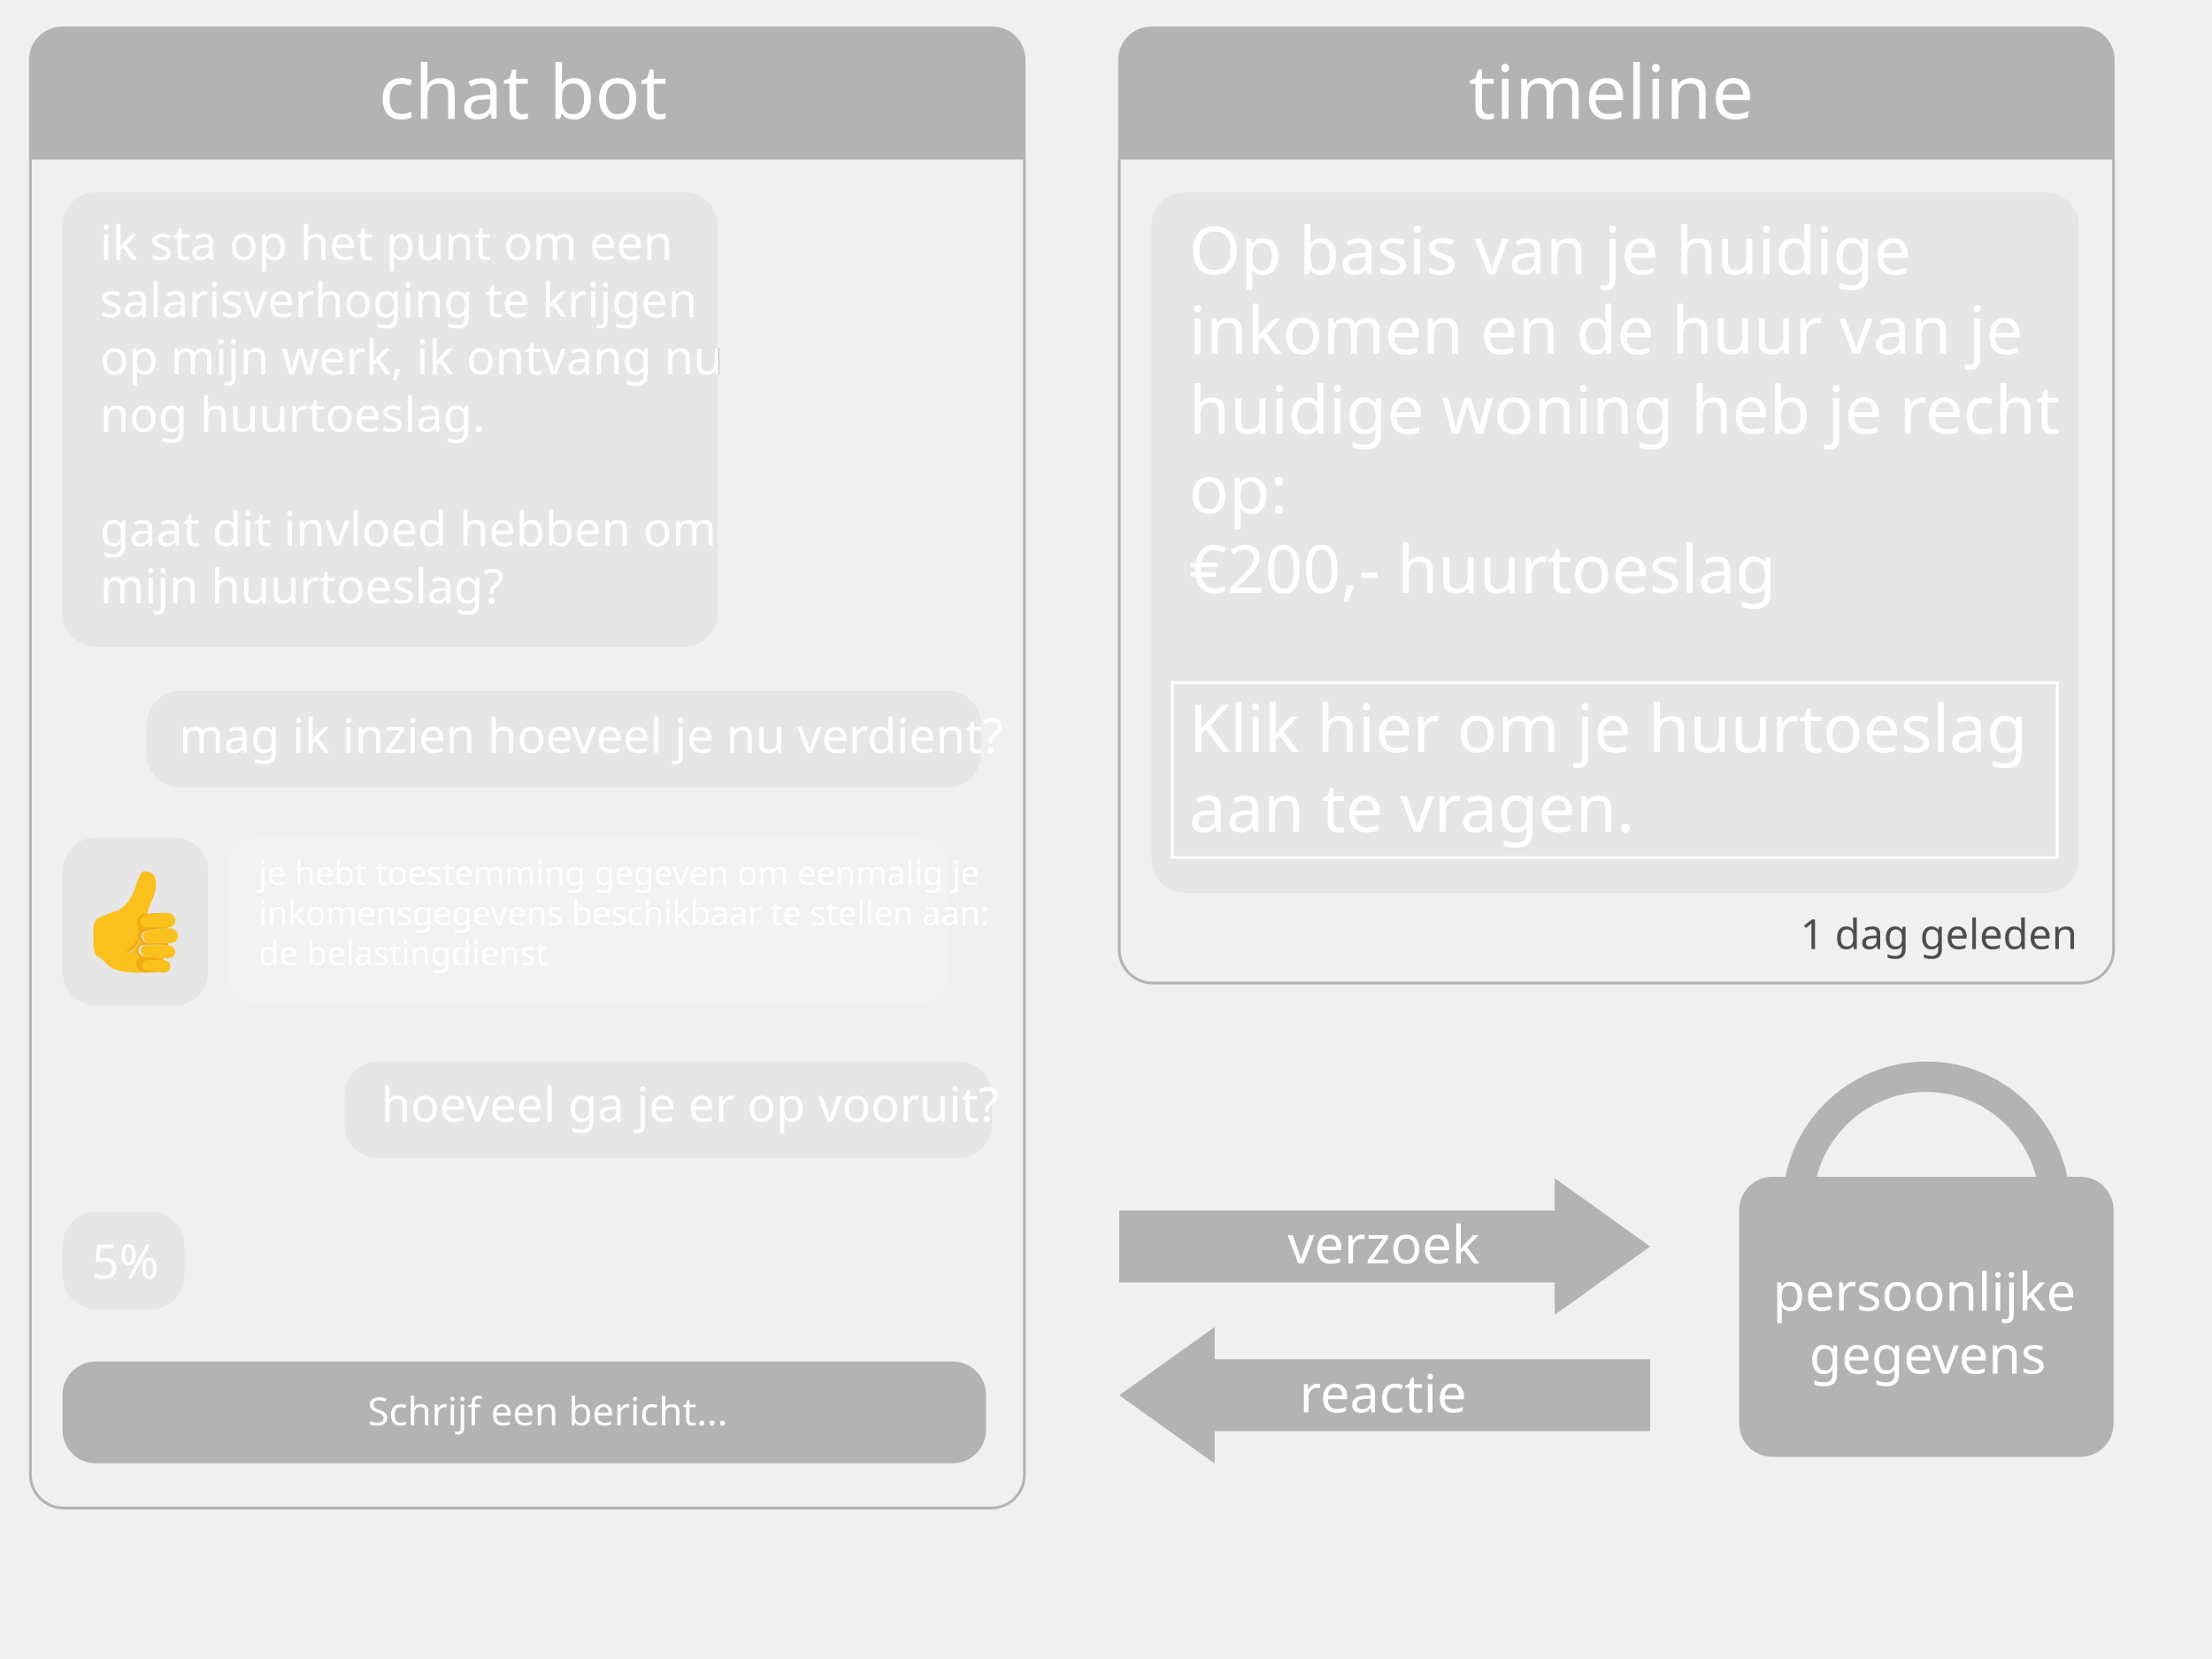
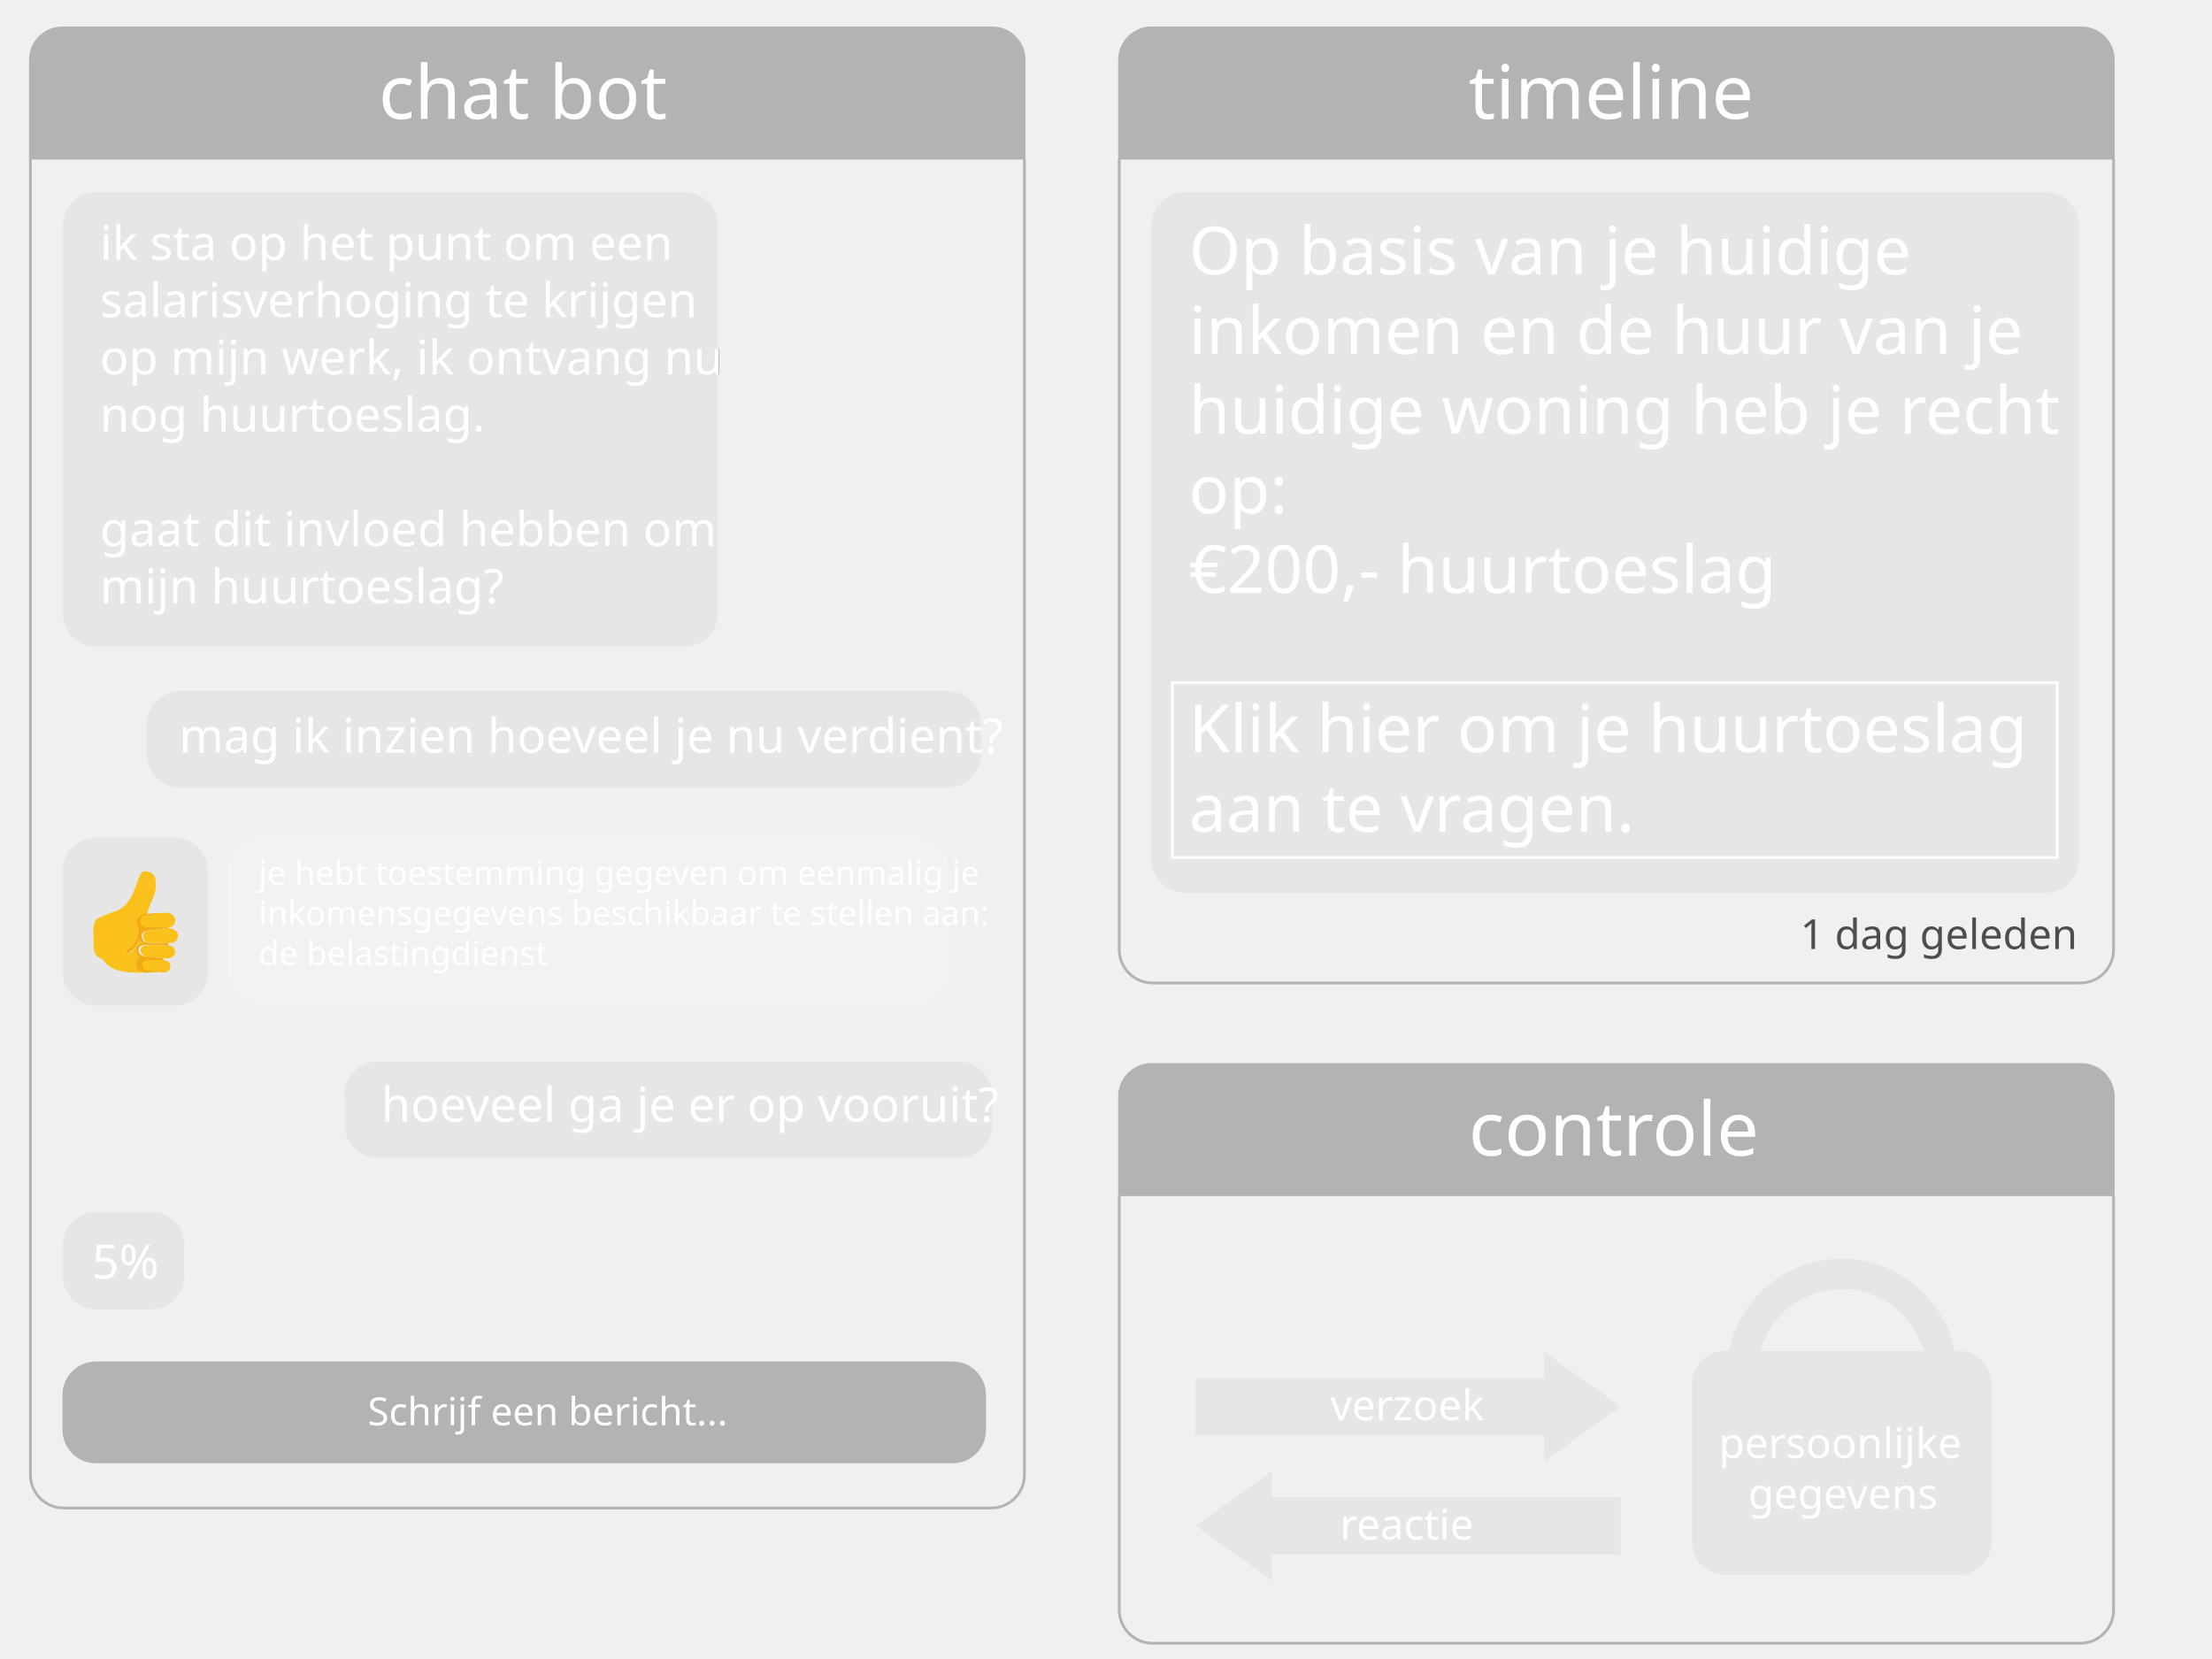
<svg xmlns="http://www.w3.org/2000/svg" version="1.1" id="Layer_1" x="0px" y="0px" viewBox="0 0 800 600" enable-background="new 0 0 800 600" xml:space="preserve">
  <g>
    <path fill="#F2F2F2" d="M331.1,302.5H94.4c-6.6,0-12,5.4-12,12v36.8c0,6.6,5.4,12,12,12h236.8c6.6,0,12-5.4,12-12v-36.8   C343.1,307.9,337.7,302.5,331.1,302.5z" />
    <path fill="#B3B3B3" d="M370.9,57.7V21.6c0-6.6-5.4-12-12-12H22.5c-6.6,0-12,5.4-12,12v36.1C10.5,57.7,370.9,57.7,370.9,57.7z" />
    <path fill="none" stroke="#B3B3B3" stroke-miterlimit="10" d="M370.5,57.6v475.8c0,6.6-5.4,12-12,12H23c-6.6,0-12-5.4-12-12V57.6" />
    <path fill="#E6E6E6" d="M54.7,438.3h-20c-6.6,0-12,5.4-12,12v11.2c0,6.6,5.4,12,12,12h20c6.6,0,12-5.4,12-12v-11.2   C66.7,443.7,61.3,438.3,54.7,438.3z" />
    <path fill="#E6E6E6" d="M346.8,383.9H136.6c-6.6,0-12,5.4-12,12v10.9c0,6.6,5.4,12,12,12h210.2c6.6,0,12-5.4,12-12v-10.9   C358.8,389.3,353.4,383.9,346.8,383.9z" />
    <path fill="#B3B3B3" d="M344.6,529.2h-310c-6.6,0-12-5.4-12-12v-12.8c0-6.6,5.4-12,12-12h310c6.6,0,12,5.4,12,12v12.8   C356.6,523.8,351.2,529.2,344.6,529.2z" />
    <rect x="36.1" y="80.6" fill="none" width="222.5" height="149.2" />
    <text transform="matrix(1 0 0 1 36.1341 93.988)" font-family="'Ubuntu-Light'" font-size="17.244">ik sta op het punt om een </text>
    <text transform="matrix(1 0 0 1 36.1341 114.688)" font-family="'Ubuntu-Light'" font-size="17.244">salarisverhoging te krijgen </text>
    <text transform="matrix(1 0 0 1 36.1341 135.388)" font-family="'Ubuntu-Light'" font-size="17.244">op mijn werk, ik ontvang nu </text>
    <text transform="matrix(1 0 0 1 36.1341 156.088)" font-family="'Ubuntu-Light'" font-size="17.244">nog huurtoeslag.</text>
    <text transform="matrix(1 0 0 1 36.1341 197.488)" font-family="'Ubuntu-Light'" font-size="17.244">gaat dit invloed hebben om </text>
    <text transform="matrix(1 0 0 1 36.1341 218.188)" font-family="'Ubuntu-Light'" font-size="17.244">mijn huurtoeslag?</text>
    <rect x="116.6" y="392.3" fill="none" width="231.9" height="23.3" />
    <text transform="matrix(1 0 0 1 137.8533 405.6495)" fill="#FFFFFF" font-family="'Ubuntu-Light'" font-size="17.244">hoeveel ga je er op vooruit?</text>
    <text transform="matrix(1 0 0 1 33.2459 462.4201)" fill="#FFFFFF" font-family="'Ubuntu-Light'" font-size="17.244">5%</text>
    <path fill="#E6E6E6" d="M342.8,249.9H65.1c-6.6,0-12,5.4-12,12v10.9c0,6.6,5.4,12,12,12h277.7c6.6,0,12-5.4,12-12v-10.9   C354.8,255.3,349.4,249.9,342.8,249.9z" />
    <rect x="57.3" y="258.9" fill="none" width="287.2" height="23.4" />
    <text transform="matrix(1 0 0 1 64.7825 272.236)" fill="#FFFFFF" font-family="'Ubuntu-Light'" font-size="17.244">mag ik inzien hoeveel je nu verdient?</text>
    <path fill="#E6E6E6" d="M63.2,302.9H34.7c-6.6,0-12,5.4-12,12v36.8c0,6.6,5.4,12,12,12h28.5c6.6,0,12-5.4,12-12v-36.8   C75.2,308.3,69.8,302.9,63.2,302.9z" />
    <g id="Wiixt3.tif">
      <g>
        <path fill="#FAC01C" d="M52.3,315.2c0.2,0,0.4,0,0.6,0c0,0,0,0,0.1,0c0.2,0,0.5,0,0.7,0.1c1,0.2,1.8,0.8,2.2,1.7     c0.2,0.5,0.4,1.1,0.4,1.6c0.1,0.6,0.1,1.3,0.1,2c0,0.3,0,0.5-0.1,0.8c-0.1,0.7-0.3,1.4-0.5,2.1c-0.4,1.1-0.8,2.2-1.3,3.3     c-0.4,0.8-0.7,1.7-1,2.6c-0.1,0.3-0.2,0.6-0.2,1h-0.1c-0.3,0.1-0.7,0.1-1,0.2c-0.7,0.2-1.4,0.6-1.9,1.2c-0.5,0.5-0.7,1.2-0.7,1.8     c0,0.3,0,0.5,0.1,0.8c0.1,0.4,0.2,0.9,0.4,1.3v0.1c0,0.1,0,0.2,0,0.4c0,0.3,0,0.6,0,1c0,0.3-0.1,0.6-0.1,0.9     c-0.2,0.9-0.5,1.8-0.9,2.6c-0.3,0.6-0.8,1.2-1.2,1.7c-0.5,0.6-1.1,1.1-1.8,1.5c-0.2,0.1-0.3,0.3-0.4,0.5c-0.1,0.2,0,0.4,0.2,0.5     c0.2,0,0.4,0,0.6-0.1c0.6-0.3,1.1-0.7,1.5-1.2c0.3-0.3,0.6-0.6,0.9-0.9c0.2-0.3,0.5-0.6,0.7-0.9c0.3-0.5,0.6-1,0.9-1.6     c0,0,0-0.1,0.1-0.1c0,0,0,0,0.1,0.1c0.2,0.3,0.4,0.5,0.7,0.8c0.1,0.1,0.2,0.1,0.3,0.2c-0.1,0-0.1,0-0.2,0c-0.3,0-0.7,0.2-0.9,0.3     c-0.5,0.3-0.9,0.6-1.1,1.1c-0.2,0.4-0.3,0.9-0.2,1.4s0.2,1,0.5,1.5c0.1,0.3,0.3,0.5,0.6,0.7c0.1,0.1,0.3,0.2,0.4,0.3h-0.1h-0.1     c-0.6,0.3-0.9,0.7-1.1,1.3c-0.1,0.5-0.2,1-0.1,1.5c0.2,1.1,0.8,1.8,1.8,2.3c0.2,0.1,0.5,0.2,0.8,0.2c-0.9,0-1.8,0-2.7,0     c-1.3,0-2.7-0.1-4-0.3c-1.1-0.2-2.2-0.4-3.3-0.8c-1.3-0.4-2.5-1.1-3.4-2.1c-0.5-0.5-1-1-1.5-1.5c-0.4-0.3-0.7-0.6-1.2-0.8     c-0.7-0.3-1.2-0.8-1.5-1.5c-0.3-0.6-0.4-1.3-0.5-2c-0.1-0.8-0.1-1.6-0.1-2.3c0-0.5,0-1,0-1.6c0-1.1-0.1-2.1,0-3.2     c0-0.6,0.1-1.2,0.3-1.8c0.2-0.8,0.7-1.5,1.5-1.9c1.1-0.5,2.2-1,3.3-1.4c1.2-0.4,2.3-0.9,3.5-1.3c1-0.4,1.8-0.9,2.6-1.7     c0.9-0.9,1.7-2,2.4-3.2s1.2-2.5,1.7-3.8c0.3-1,0.6-1.9,1-2.9c0.2-0.6,0.5-1.2,0.8-1.7c0.4-0.5,0.8-0.9,1.4-1     C52.2,315.3,52.2,315.3,52.3,315.2z" />
        <path fill="#F2AC11" d="M52.7,351.8c-0.3,0-0.5,0-0.8-0.1s-0.5-0.1-0.8-0.2c-1-0.4-1.6-1.2-1.8-2.3c-0.1-0.5-0.1-1,0.1-1.5     c0.2-0.6,0.5-1.1,1.1-1.3h0.1h0.1c-0.2-0.1-0.3-0.2-0.4-0.3c-0.2-0.2-0.4-0.4-0.6-0.7c-0.3-0.5-0.4-1-0.5-1.5     c0-0.5,0-0.9,0.2-1.4s0.6-0.9,1.1-1.1c0.3-0.2,0.6-0.3,0.9-0.3c0,0,0.1,0,0.2,0c-0.1-0.1-0.2-0.1-0.3-0.2     c-0.3-0.2-0.5-0.5-0.7-0.8c0,0,0-0.1-0.1-0.1c0,0,0,0-0.1,0.1c-0.2,0.5-0.5,1.1-0.9,1.6c-0.2,0.3-0.4,0.6-0.7,0.9     s-0.6,0.6-0.9,0.9c-0.5,0.4-1,0.9-1.5,1.2c-0.2,0.1-0.4,0.2-0.6,0.1c-0.2,0-0.3-0.3-0.2-0.5s0.3-0.3,0.4-0.5     c0.6-0.4,1.2-0.9,1.8-1.5c0.5-0.5,0.9-1.1,1.2-1.7c0.5-0.8,0.8-1.7,0.9-2.6c0.1-0.3,0.1-0.6,0.1-0.9s0-0.6,0-1c0-0.1,0-0.2,0-0.4     v-0.1c-0.3-0.4-0.4-0.8-0.4-1.3c0-0.3-0.1-0.5-0.1-0.8c0-0.7,0.2-1.3,0.7-1.8c0.5-0.6,1.1-1,1.9-1.2c0.3-0.1,0.7-0.2,1-0.2h0.1     v0.1c0,0.1,0.2,0.3,0.3,0.2c0.4-0.1,0.8-0.2,1.2-0.2c1-0.1,2-0.2,3-0.2c0.9,0,1.8,0,2.7,0.1c0.4,0,0.7,0.1,1.1,0.2     c0.7,0.2,1.1,0.6,1.3,1.3c0.1,0.5,0.2,1,0.1,1.5c-0.1,0.6-0.4,1.1-1,1.4c-0.3,0.2-0.7,0.3-1,0.3h-0.1c-0.1,0.2-0.1,0.4,0.1,0.6     l0.1,0.1h-0.1c-0.2,0-0.4,0-0.6,0c-0.3,0-0.6,0.1-0.8,0.1c-0.3,0-0.6,0.1-0.9,0.1c-0.3,0-0.7,0.1-1,0.1c-0.4,0.1-0.9,0.1-1.3,0.2     c-0.5,0.1-0.9,0.1-1.4,0.2s-1,0.1-1.5,0.2c-0.4,0.1-0.9,0.2-1.3,0.4c-0.4,0.2-0.7,0.5-0.8,1c0,0.2,0,0.4,0,0.6s0,0.4,0,0.5     c0.1,0.8,0.6,1.3,1.3,1.6c0.5,0.2,1.1,0.3,1.6,0.3c0.4,0,0.8,0,1.1,0c0.5,0,1,0,1.5,0c0.2,0,0.5,0,0.7,0c0.5,0,1,0,1.5,0     c0.4,0,0.9,0,1.3,0h0.1c0.1,0,0.2,0,0.2,0c0.1,0,0.1,0,0.2,0c0.1,0,0.2,0,0.3,0c-0.1,0.1-0.2,0.1-0.2,0.2c-0.1,0.2-0.1,0.5,0,0.7     c-0.2,0-0.3,0-0.5-0.1c-0.5,0-0.9-0.1-1.4-0.1c-0.4,0-0.8,0-1.2,0c-0.2,0-0.4,0-0.6,0c-0.7,0-1.4,0-2.2,0c-0.3,0-0.7,0-1,0     s-0.6,0-0.9,0c-0.3,0-0.7,0-1,0.1c-0.4,0-0.8,0.1-1.2,0.3c-0.4,0.2-0.7,0.6-0.8,1.1c-0.1,0.4,0,0.8,0.1,1.1     c0.1,0.4,0.3,0.7,0.6,0.9c0.3,0.3,0.6,0.5,1,0.6c0.2,0.1,0.5,0.1,0.7,0.1c0.4,0,0.7,0.1,1.1,0.1c0.3,0,0.6,0,0.9,0.1     c0.4,0,0.8,0.1,1.2,0.1c0.3,0,0.6,0,0.9,0.1c0.4,0,0.9,0.1,1.3,0.1c0.4,0,0.8,0.1,1.2,0.1h0.1h-0.1c-0.2,0.1-0.2,0.3-0.1,0.5     c0,0.1,0.1,0.2,0.2,0.2c0,0,0.1,0,0.1,0.1c0.4,0.1,0.7,0.3,0.9,0.6c0.2,0.3,0.3,0.6,0.3,1c0,0.1,0,0.3,0,0.4c0,0.4-0.2,0.7-0.5,1     s-0.7,0.6-1.1,0.7c-0.7,0.3-1.4,0.4-2.1,0.5c-0.3,0-0.6,0.1-0.9,0.1c-0.5,0-0.9,0.1-1.4,0.1c-0.4,0-0.8,0-1.2,0c0,0,0,0-0.1,0     h-0.1H53C53.3,351.8,53,351.8,52.7,351.8z M57.1,347.1c-0.1,0-0.2,0-0.3,0C56.8,347.1,56.9,347.1,57.1,347.1c0.2,0,0.4,0,0.5,0     c0.2,0,0.5,0,0.7,0c0.1,0,0.2,0,0.2,0C58,347.1,57.5,347.1,57.1,347.1z" />
        <path fill="#FAC01C" d="M61.3,335.8c0.1,0,0.3,0,0.4,0c0.5,0,0.9,0.2,1.3,0.4c0.8,0.4,1.2,1.1,1.4,2c0,0.1,0,0.2,0,0.3     c0,0.1,0,0.2,0,0.2c0,0.1,0,0.3-0.1,0.4c-0.1,0.5-0.4,0.9-0.7,1.3c-0.3,0.2-0.6,0.4-0.9,0.5c-0.3,0.1-0.7,0.1-1.1,0.1     c-0.1,0-0.2,0-0.3,0s-0.1,0-0.2,0c-0.1,0-0.2,0-0.2,0h-0.1c-0.4,0-0.9,0-1.3,0c-0.5,0-1,0-1.5,0c-0.2,0-0.5,0-0.7,0     c-0.5,0-1,0-1.5,0c-0.4,0-0.8,0-1.1,0c-0.6,0-1.1-0.1-1.6-0.3c-0.7-0.3-1.2-0.8-1.3-1.6c0-0.2,0-0.4,0-0.5c0-0.2,0-0.4,0-0.6     c0.1-0.5,0.4-0.8,0.8-1c0.4-0.2,0.8-0.3,1.3-0.4s1-0.1,1.5-0.2s0.9-0.1,1.4-0.2c0.4-0.1,0.9-0.1,1.3-0.2c0.3,0,0.7-0.1,1-0.1     s0.6-0.1,0.9-0.1c0.3,0,0.6-0.1,0.8-0.1s0.4-0.1,0.6,0C61.2,335.8,61.2,335.8,61.3,335.8z" />
        <path fill="#FAC01C" d="M52.7,351.8c0.3,0,0.6,0,1,0h0.1C53.4,351.9,53,351.9,52.7,351.8C52.7,351.9,52.7,351.9,52.7,351.8     C52.7,351.9,52.7,351.9,52.7,351.8z" />
        <path fill="#FAC01C" d="M61.5,342c0.4,0.1,0.7,0.3,1,0.5c0.5,0.4,0.7,0.8,0.8,1.4c0.1,0.5,0,1-0.2,1.4c-0.1,0.2-0.3,0.4-0.4,0.5     c-0.5,0.5-1.1,0.7-1.8,0.8c-0.3,0-0.6,0-0.9,0c0,0,0,0-0.1,0c-0.4,0-0.8,0-1.2-0.1c-0.4,0-0.9-0.1-1.3-0.1c-0.3,0-0.6,0-0.9-0.1     c-0.4,0-0.8-0.1-1.2-0.1c-0.3,0-0.6,0-0.9-0.1c-0.4,0-0.7-0.1-1.1-0.1c-0.2,0-0.5,0-0.7-0.1c-0.4-0.1-0.7-0.3-1-0.6     c-0.3-0.3-0.5-0.5-0.6-0.9s-0.2-0.8-0.1-1.1c0.1-0.5,0.4-0.8,0.8-1.1c0.4-0.2,0.8-0.3,1.2-0.3c0.3,0,0.7,0,1-0.1     c0.3,0,0.6,0,0.9,0c0.3,0,0.7,0,1,0c0.7,0,1.4,0,2.2,0c0.2,0,0.4,0,0.6,0c0.4,0,0.8,0,1.2,0c0.5,0,0.9,0,1.4,0.1     C61.1,341.9,61.3,341.9,61.5,342z" />
        <path fill="#FAC01C" d="M57.1,347.1c0.5,0,1,0,1.5,0.1c-0.1,0-0.2,0-0.2,0c-0.2,0-0.5,0-0.7,0C57.4,347.1,57.2,347.1,57.1,347.1     L57.1,347.1z" />
        <path fill="#FAC01C" d="M57.1,347.1c-0.1,0-0.2,0-0.3,0C56.8,347.1,56.9,347,57.1,347.1L57.1,347.1z" />
        <path fill="#FAC01C" d="M60.3,330.2c0.1,0,0.3,0,0.4,0c0.5,0,0.9,0.2,1.3,0.4c0.8,0.4,1.2,1.1,1.4,2c0,0.1,0,0.2,0,0.3     c0,0.1,0,0.2,0,0.2c0,0.1,0,0.3-0.1,0.4c-0.1,0.5-0.4,0.9-0.7,1.3c-0.3,0.2-0.6,0.4-0.9,0.5c-0.3,0.1-0.7,0.1-1.1,0.1     c-0.1,0-0.2,0-0.3,0s-0.1,0-0.2,0c-0.1,0-0.2,0-0.2,0h-0.1c-0.4,0-0.9,0-1.3,0c-0.5,0-1,0-1.5,0c-0.2,0-0.5,0-0.7,0     c-0.5,0-1,0-1.5,0c-0.4,0-0.8,0-1.1,0c-0.6,0-1.1-0.1-1.6-0.3c-0.7-0.3-1.2-0.8-1.3-1.6c0-0.2,0-0.4,0-0.5c0-0.2,0-0.4,0-0.6     c0.1-0.5,0.4-0.8,0.8-1c0.4-0.2,0.8-0.3,1.3-0.4s1-0.1,1.5-0.2s0.9-0.1,1.4-0.2c0.4-0.1,0.9-0.1,1.3-0.2c0.3,0,0.7-0.1,1-0.1     s0.6-0.1,0.9-0.1c0.3,0,0.6-0.1,0.8-0.1s0.4-0.1,0.6,0C60.3,330.3,60.3,330.3,60.3,330.2z" />
      </g>
      <path fill="#FAC01C" d="M60.1,347.4c0.3,0.1,0.6,0.2,0.8,0.5c0.4,0.3,0.6,0.8,0.7,1.3c0.1,0.5,0,0.9-0.2,1.3    c-0.1,0.2-0.2,0.3-0.3,0.5c-0.4,0.4-0.9,0.6-1.5,0.7c-0.2,0-0.5,0-0.7,0c0,0,0,0-0.1,0c-0.3,0-0.6,0-1-0.1c-0.3,0-0.7,0-1-0.1    c-0.2,0-0.5,0-0.7-0.1c-0.3,0-0.7-0.1-1-0.1c-0.2,0-0.5,0-0.7-0.1c-0.3,0-0.6-0.1-0.9-0.1c-0.2,0-0.4,0-0.6-0.1    c-0.3-0.1-0.6-0.3-0.8-0.5s-0.4-0.5-0.5-0.8s-0.2-0.7-0.1-1.1c0.1-0.5,0.3-0.8,0.7-1c0.3-0.2,0.6-0.3,0.9-0.3c0.3,0,0.6,0,0.8-0.1    c0.2,0,0.5,0,0.7,0c0.3,0,0.6,0,0.8,0c0.6,0,1.2,0,1.7,0c0.1,0,0.3,0,0.4,0c0.3,0,0.6,0,1,0s0.7,0,1.1,0.1    C59.8,347.4,59.9,347.4,60.1,347.4z" />
    </g>
    <rect x="93.5" y="310.7" fill="none" width="242.3" height="49.1" />
    <text transform="matrix(1 0 0 1 93.5149 320.0518)" fill="#FFFFFF" font-family="'Ubuntu-LightItalic'" font-size="12.071">je hebt toestemming gegeven om eenmalig je </text>
    <text transform="matrix(1 0 0 1 93.5149 334.5518)" fill="#FFFFFF" font-family="'Ubuntu-LightItalic'" font-size="12.071">inkomensgegevens beschikbaar te stellen aan: </text>
    <text transform="matrix(1 0 0 1 93.5149 349.0518)" fill="#FFFFFF" font-family="'Ubuntu-BoldItalic'" font-size="12.071">de belastingdienst</text>
    <path fill="#E6E6E6" d="M247.6,69.5H34.7c-6.6,0-12,5.4-12,12v140.4c0,6.6,5.4,12,12,12h212.9c6.6,0,12-5.4,12-12V81.5   C259.6,74.9,254.2,69.5,247.6,69.5z" />
    <rect x="36.1" y="80.6" fill="none" width="222.5" height="149.2" />
    <text transform="matrix(1 0 0 1 36.1341 93.988)" fill="#FFFFFF" font-family="'Ubuntu-Light'" font-size="17.244">ik sta op het punt om een </text>
    <text transform="matrix(1 0 0 1 36.1341 114.688)" fill="#FFFFFF" font-family="'Ubuntu-Light'" font-size="17.244">salarisverhoging te krijgen </text>
    <text transform="matrix(1 0 0 1 36.1341 135.388)" fill="#FFFFFF" font-family="'Ubuntu-Light'" font-size="17.244">op mijn werk, ik ontvang nu </text>
    <text transform="matrix(1 0 0 1 36.1341 156.088)" fill="#FFFFFF" font-family="'Ubuntu-Light'" font-size="17.244">nog huurtoeslag.</text>
    <text transform="matrix(1 0 0 1 36.1341 197.488)" fill="#FFFFFF" font-family="'Ubuntu-Light'" font-size="17.244">gaat dit invloed hebben om </text>
    <text transform="matrix(1 0 0 1 36.1341 218.188)" fill="#FFFFFF" font-family="'Ubuntu-Light'" font-size="17.244">mijn huurtoeslag?</text>
    <rect x="11" y="22" fill="none" width="359.5" height="28" />
    <text transform="matrix(1 0 0 1 136.9485 42.9751)" fill="#FFFFFF" font-family="'Ubuntu-Bold'" font-size="27.03">chat bot</text>
    <rect x="24.7" y="504.6" fill="none" width="334" height="24" />
    <text transform="matrix(1 0 0 1 132.978 515.4622)" fill="#FFFFFF" font-family="'Ubuntu-LightItalic'" font-size="14">Schrijf een bericht...</text>
  </g>
  <path fill="#B3B3B3" d="M764.8,57.7V21.6c0-6.6-5.4-12-12-12H416.4c-6.6,0-12,5.4-12,12v36.1C404.4,57.7,764.8,57.7,764.8,57.7z" />
  <path fill="none" stroke="#B3B3B3" stroke-miterlimit="10" d="M764.4,57.6v285.9c0,6.6-5.4,12-12,12H416.8c-6.6,0-12-5.4-12-12V57.6  " />
  <rect x="430" y="80.6" fill="none" width="222.5" height="149.2" />
  <text transform="matrix(1 0 0 1 430.0006 93.988)" font-family="'Ubuntu-Light'" font-size="17.244">ik sta op het punt om een </text>
  <text transform="matrix(1 0 0 1 430.0006 114.688)" font-family="'Ubuntu-Light'" font-size="17.244">salarisverhoging te krijgen </text>
  <text transform="matrix(1 0 0 1 430.0006 135.388)" font-family="'Ubuntu-Light'" font-size="17.244">op mijn werk, ik ontvang nu </text>
  <text transform="matrix(1 0 0 1 430.0006 156.088)" font-family="'Ubuntu-Light'" font-size="17.244">nog huurtoeslag.</text>
  <text transform="matrix(1 0 0 1 430.0006 197.488)" font-family="'Ubuntu-Light'" font-size="17.244">gaat dit invloed hebben om </text>
  <text transform="matrix(1 0 0 1 430.0006 218.188)" font-family="'Ubuntu-Light'" font-size="17.244">mijn huurtoeslag?</text>
  <path fill="#E6E6E6" d="M739.8,69.5H428.5c-6.6,0-12,5.4-12,12v229.4c0,6.6,5.4,12,12,12h311.3c6.6,0,12-5.4,12-12V81.5  C751.8,74.9,746.4,69.5,739.8,69.5z" />
  <rect x="430" y="80.6" fill="none" width="309" height="234.6" />
  <text transform="matrix(1 0 0 1 430.0011 99.2306)" fill="#FFFFFF" font-family="'Ubuntu-Light'" font-size="24">Op basis van je huidige </text>
  <text transform="matrix(1 0 0 1 430.0011 128.0306)" fill="#FFFFFF" font-family="'Ubuntu-Light'" font-size="24">inkomen en de huur van je </text>
  <text transform="matrix(1 0 0 1 430.0011 156.8306)" fill="#FFFFFF" font-family="'Ubuntu-Light'" font-size="24">huidige woning heb je recht </text>
  <text transform="matrix(1 0 0 1 430.0011 185.6306)" fill="#FFFFFF" font-family="'Ubuntu-Light'" font-size="24">op:</text>
  <text transform="matrix(1 0 0 1 430.0011 214.4306)" fill="#FFFFFF" font-family="'Ubuntu-Bold'" font-size="24">€200,- huurtoeslag</text>
  <text transform="matrix(1 0 0 1 430.0011 272.0306)" fill="#FFFFFF" font-family="'Ubuntu-Light'" font-size="24">Klik hier om je huurtoeslag </text>
  <text transform="matrix(1 0 0 1 430.0011 300.8306)" fill="#FFFFFF" font-family="'Ubuntu-Light'" font-size="24">aan te vragen.</text>
-   <rect x="404.8" y="22" fill="none" width="359.5" height="28" />
  <text transform="matrix(1 0 0 1 531.1393 42.9751)" fill="#FFFFFF" font-family="'Ubuntu-Bold'" font-size="27.03">timeline</text>
  <rect x="424" y="246.9" fill="none" stroke="#FFFFFF" stroke-miterlimit="10" width="320" height="63.2" />
  <text transform="matrix(1 0 0 1 651.0957 343.2232)" fill="#4D4D4D" font-family="'Ubuntu-Bold'" font-size="15">1 dag geleden</text>
-   <path fill="#B3B3B3" d="M752.4,526.9H641c-6.6,0-12-5.4-12-12v-77.3c0-6.6,5.4-12,12-12h111.4c6.6,0,12,5.4,12,12v77.3  C764.4,521.5,759,526.9,752.4,526.9z" />
+   <path fill="#E6E6E6" d="M708.3,569.6h-84.4c-6.6,0-12-5.4-12-12v-57.1c0-6.6,5.4-12,12-12h84.4c6.6,0,12,5.4,12,12v57.1  C720.3,564.2,714.9,569.6,708.3,569.6z" />
  <g>
-     <path fill="#B3B3B3" d="M696.7,394.9c22.6,0,41,18.4,41,41s-18.4,41-41,41s-41-18.4-41-41S674.1,394.9,696.7,394.9 M696.7,383.9   c-28.7,0-52,23.3-52,52s23.3,52,52,52s52-23.3,52-52S725.4,383.9,696.7,383.9L696.7,383.9z" />
+     <path fill="#E6E6E6" d="M666.1,466.2c16.9,0,30.6,13.7,30.6,30.6c0,16.9-13.7,30.6-30.6,30.6c-16.9,0-30.6-13.7-30.6-30.6   C635.5,479.9,649.2,466.2,666.1,466.2 M666.1,455.2c-23,0-41.6,18.6-41.6,41.6s18.6,41.6,41.6,41.6s41.6-18.6,41.6-41.6   S689.1,455.2,666.1,455.2L666.1,455.2z" />
  </g>
-   <text transform="matrix(1 0 0 1 641.1505 474.0023)">
-     <tspan x="0" y="0" fill="#FFFFFF" font-family="'Ubuntu-Bold'" font-size="19">persoonlijke</tspan>
-     <tspan x="13.2" y="22.8" fill="#FFFFFF" font-family="'Ubuntu-Bold'" font-size="19">gegevens</tspan>
+   <text transform="matrix(1 0 0 1 621.6309 527.3038)">
+     <tspan x="0" y="0" fill="#FFFFFF" font-family="'Ubuntu-Bold'" font-size="15.211">persoonlijke</tspan>
+     <tspan x="10.6" y="18.3" fill="#FFFFFF" font-family="'Ubuntu-Bold'" font-size="15.211">gegevens</tspan>
  </text>
-   <rect x="404.8" y="437.8" fill="#B3B3B3" width="160.5" height="26" />
-   <polygon fill="#B3B3B3" points="562.3,426.1 596.8,450.8 562.3,475.5 " />
-   <rect x="436.3" y="491.6" fill="#B3B3B3" width="160.5" height="26" />
-   <polygon fill="#B3B3B3" points="439.3,529.3 404.8,504.6 439.3,479.9 " />
-   <text transform="matrix(1 0 0 1 465.6955 456.9005)" fill="#FFFFFF" font-family="'Ubuntu-Bold'" font-size="19">verzoek</text>
-   <text transform="matrix(1 0 0 1 469.9711 510.8001)" fill="#FFFFFF" font-family="'Ubuntu-Bold'" font-size="19">reactie</text>
+   <rect x="432.4" y="498.3" fill="#E6E6E6" width="128.5" height="20.8" />
+   <polygon fill="#E6E6E6" points="558.5,488.9 586.1,508.7 558.5,528.5 " />
+   <rect x="457.6" y="541.4" fill="#E6E6E6" width="128.5" height="20.8" />
+   <polygon fill="#E6E6E6" points="460,571.6 432.4,551.8 460,532 " />
+   <text transform="matrix(1 0 0 1 481.1701 513.6124)" fill="#FFFFFF" font-family="'Ubuntu-Bold'" font-size="15.211">verzoek</text>
+   <text transform="matrix(1 0 0 1 484.5929 556.7627)" fill="#FFFFFF" font-family="'Ubuntu-Bold'" font-size="15.211">reactie</text>
+   <path fill="#B3B3B3" d="M764.8,432.6v-36.1c0-6.6-5.4-12-12-12H416.4c-6.6,0-12,5.4-12,12v36.1C404.4,432.6,764.8,432.6,764.8,432.6  z" />
+   <path fill="none" stroke="#B3B3B3" stroke-miterlimit="10" d="M764.4,432.5v149.8c0,6.6-5.4,12-12,12H416.8c-6.6,0-12-5.4-12-12  V432.5" />
+   <text transform="matrix(1 0 0 1 531.1393 417.9251)" fill="#FFFFFF" font-family="'Ubuntu-Bold'" font-size="27.03">controle</text>
</svg>
